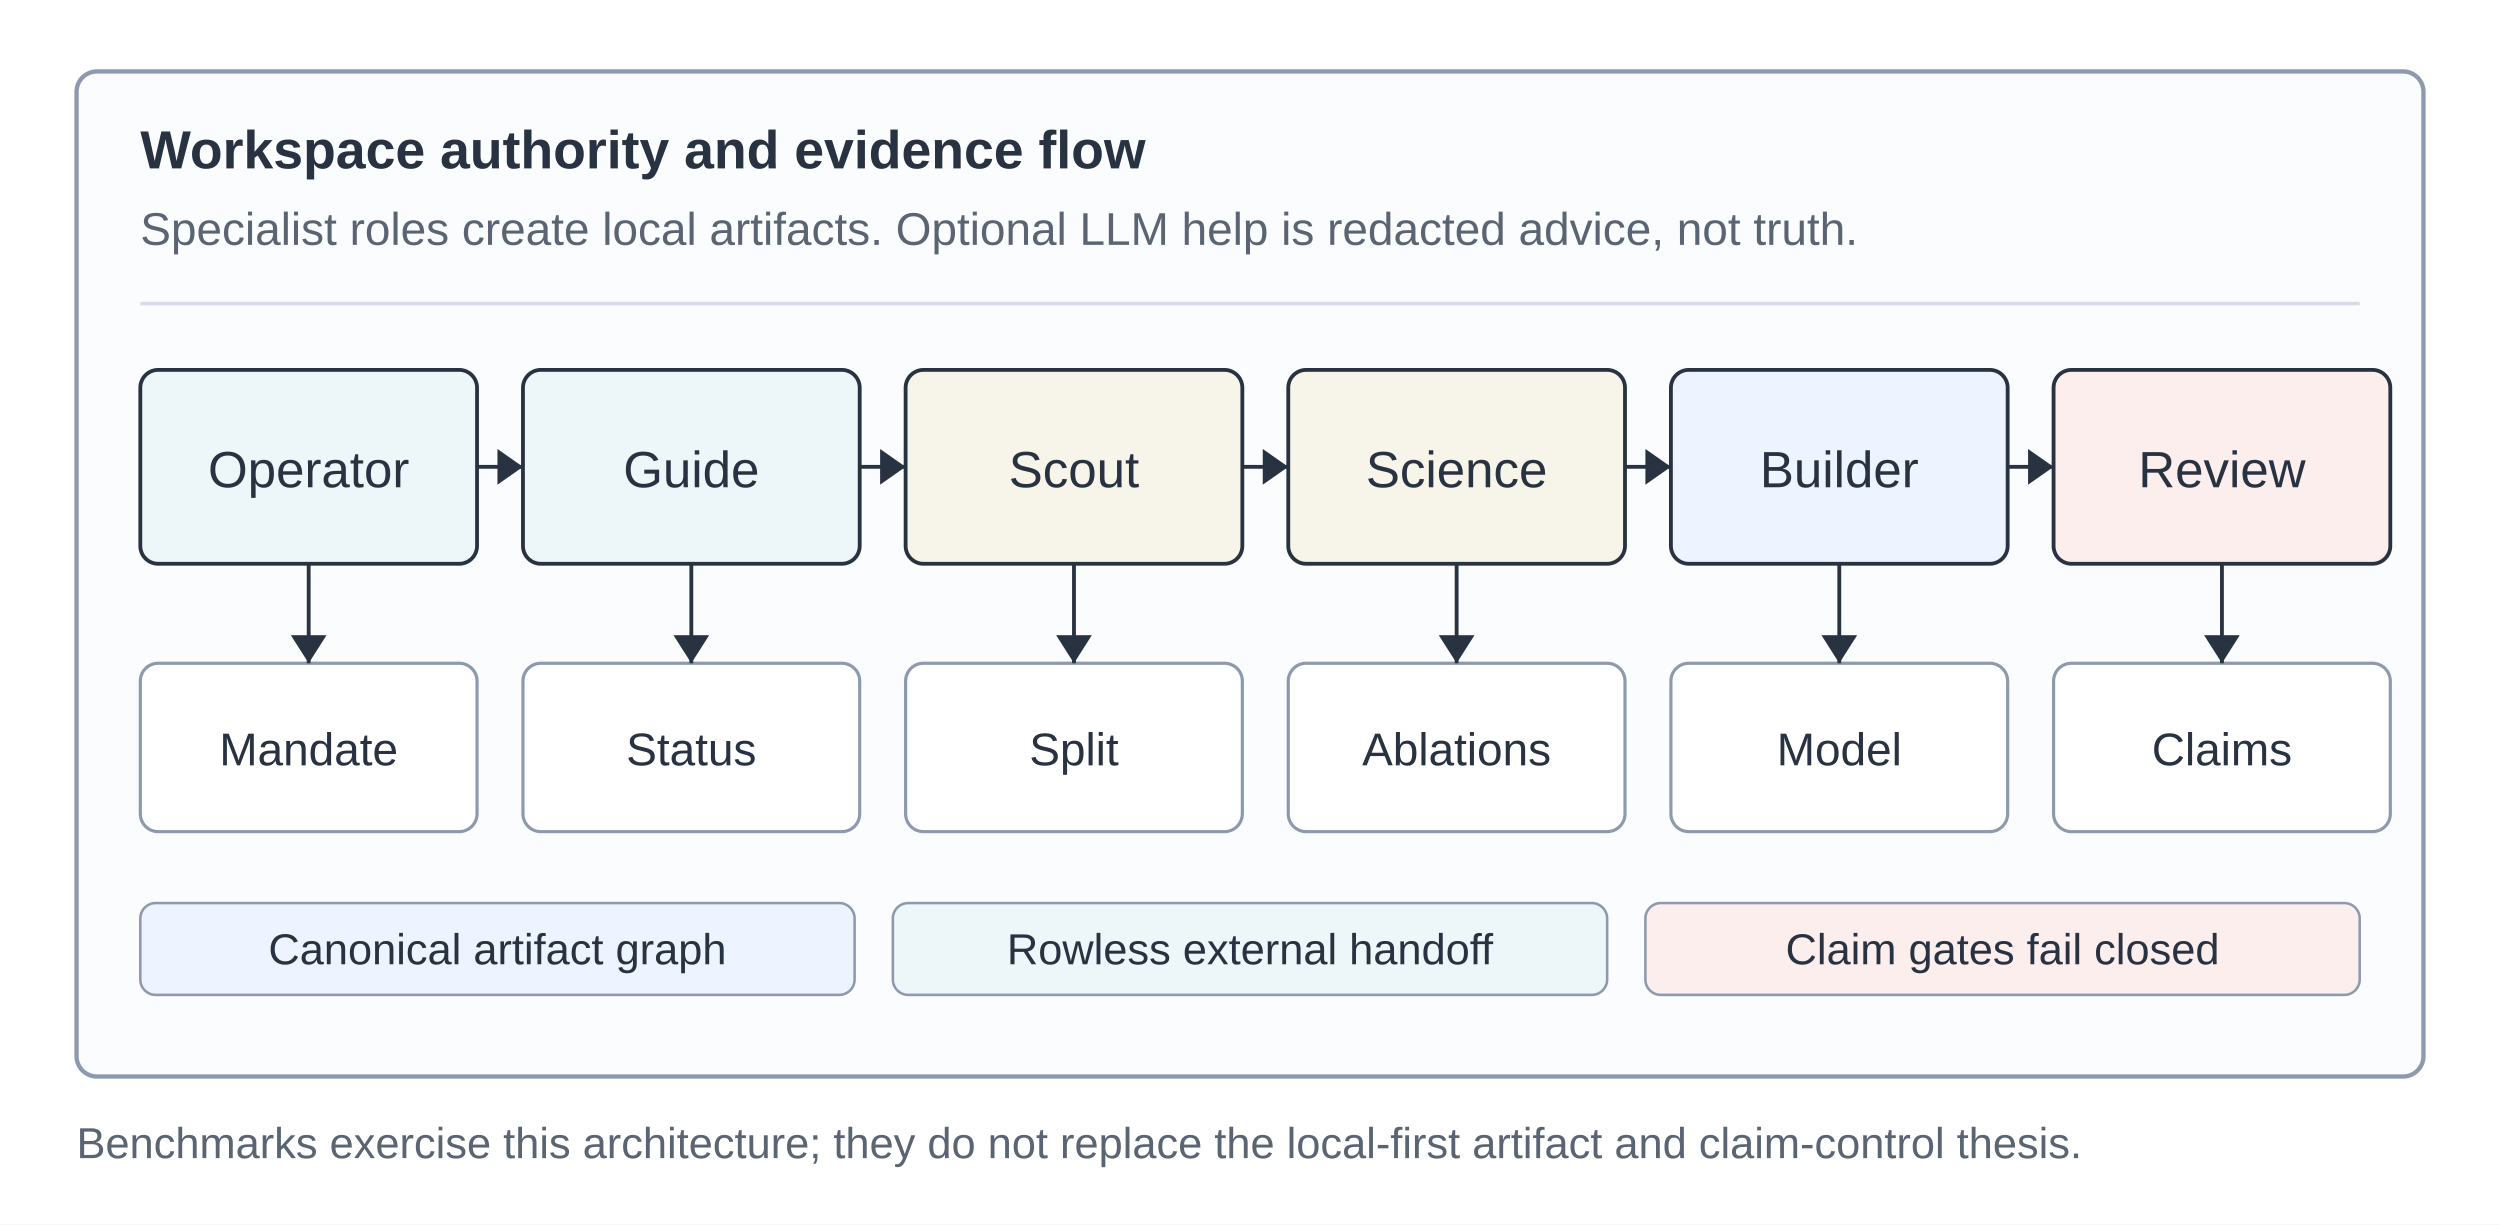
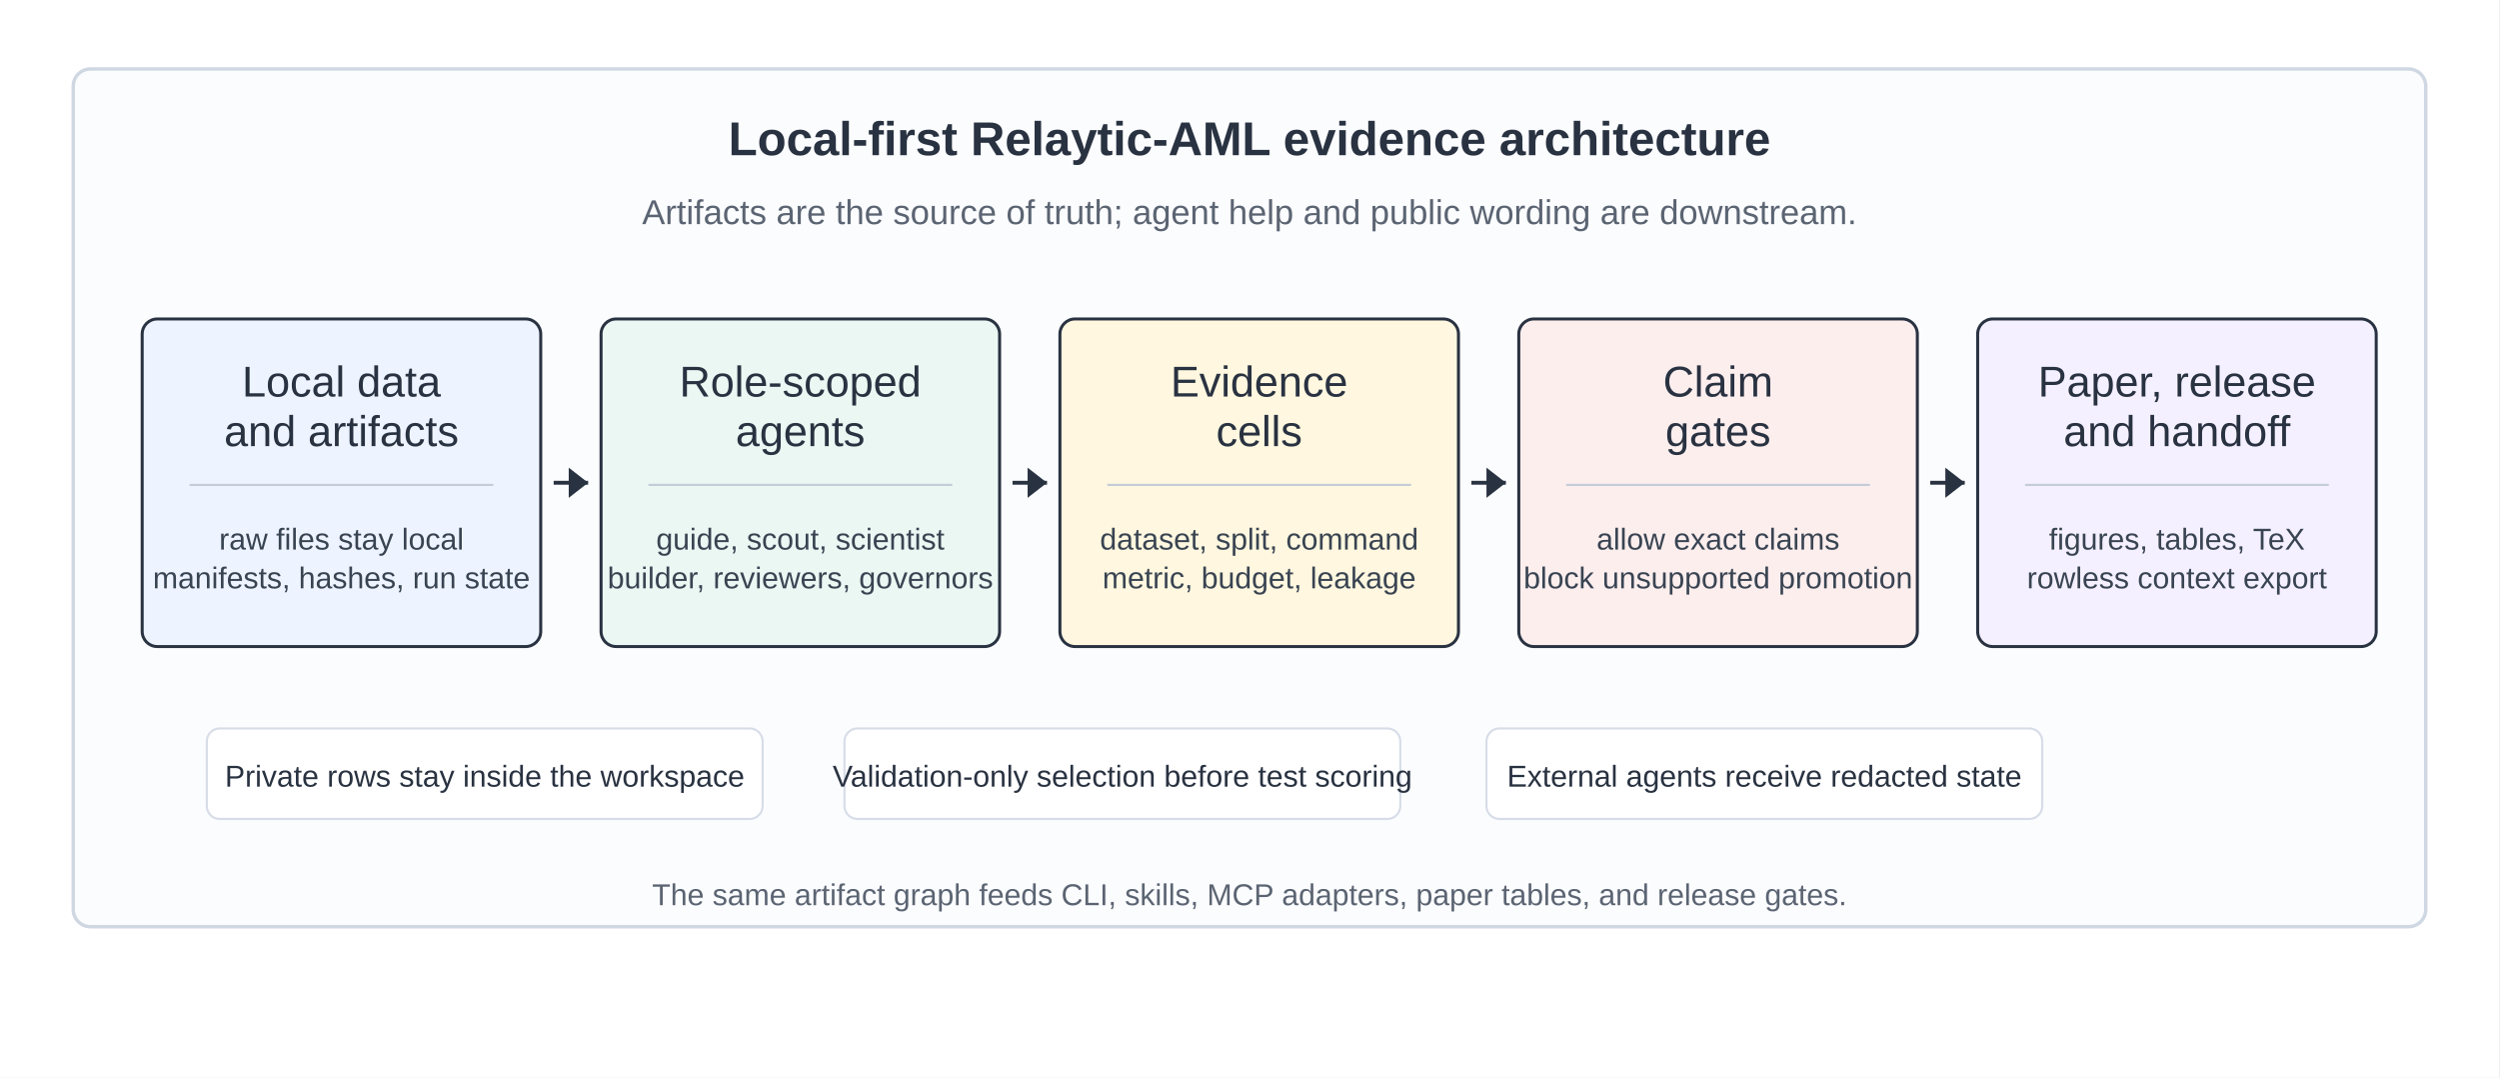
- <svg xmlns="http://www.w3.org/2000/svg" width="980" height="480" viewBox="0 0 980 480" role="img">
+ <svg xmlns="http://www.w3.org/2000/svg" width="1160" height="500" viewBox="0 0 1160 500" role="img">
  <style>text{font-family:Arial,Helvetica,sans-serif;letter-spacing:0}</style>
  <rect width="100%" height="100%" fill="#ffffff" />
-   <rect x="30" y="28" width="920" height="394" rx="8" fill="#fbfcfe" stroke="#8d99ae" stroke-width="1.7" />
-   <text x="55" y="66" font-size="21" font-weight="700" fill="#293241">Workspace authority and evidence flow</text>
-   <text x="55" y="96" font-size="18" fill="#5b6472">Specialist roles create local artifacts. Optional LLM help is redacted advice, not truth.</text>
-   <line x1="55" y1="119" x2="925" y2="119" stroke="#d7dde8" stroke-width="1.4" />
-   <rect x="55" y="145" width="132" height="76" rx="7" fill="#edf6f9" stroke="#293241" stroke-width="1.5" />
-   <text x="121.0" y="191.0" text-anchor="middle" font-size="20" fill="#293241">Operator</text>
-   <rect x="205" y="145" width="132" height="76" rx="7" fill="#edf6f9" stroke="#293241" stroke-width="1.5" />
-   <text x="271.0" y="191.0" text-anchor="middle" font-size="20" fill="#293241">Guide</text>
-   <rect x="355" y="145" width="132" height="76" rx="7" fill="#f7f4ea" stroke="#293241" stroke-width="1.5" />
-   <text x="421.0" y="191.0" text-anchor="middle" font-size="20" fill="#293241">Scout</text>
-   <rect x="505" y="145" width="132" height="76" rx="7" fill="#f7f4ea" stroke="#293241" stroke-width="1.5" />
-   <text x="571.0" y="191.0" text-anchor="middle" font-size="20" fill="#293241">Science</text>
-   <rect x="655" y="145" width="132" height="76" rx="7" fill="#eef4ff" stroke="#293241" stroke-width="1.5" />
-   <text x="721.0" y="191.0" text-anchor="middle" font-size="20" fill="#293241">Builder</text>
-   <rect x="805" y="145" width="132" height="76" rx="7" fill="#fdeeee" stroke="#293241" stroke-width="1.5" />
-   <text x="871.0" y="191.0" text-anchor="middle" font-size="20" fill="#293241">Review</text>
-   <rect x="55" y="260" width="132" height="66" rx="7" fill="#ffffff" stroke="#8d99ae" stroke-width="1.25" />
-   <text x="121.0" y="300.0" text-anchor="middle" font-size="18" fill="#293241">Mandate</text>
-   <rect x="205" y="260" width="132" height="66" rx="7" fill="#ffffff" stroke="#8d99ae" stroke-width="1.25" />
-   <text x="271.0" y="300.0" text-anchor="middle" font-size="18" fill="#293241">Status</text>
-   <rect x="355" y="260" width="132" height="66" rx="7" fill="#ffffff" stroke="#8d99ae" stroke-width="1.25" />
-   <text x="421.0" y="300.0" text-anchor="middle" font-size="18" fill="#293241">Split</text>
-   <rect x="505" y="260" width="132" height="66" rx="7" fill="#ffffff" stroke="#8d99ae" stroke-width="1.25" />
-   <text x="571.0" y="300.0" text-anchor="middle" font-size="18" fill="#293241">Ablations</text>
-   <rect x="655" y="260" width="132" height="66" rx="7" fill="#ffffff" stroke="#8d99ae" stroke-width="1.25" />
-   <text x="721.0" y="300.0" text-anchor="middle" font-size="18" fill="#293241">Model</text>
-   <rect x="805" y="260" width="132" height="66" rx="7" fill="#ffffff" stroke="#8d99ae" stroke-width="1.25" />
-   <text x="871.0" y="300.0" text-anchor="middle" font-size="18" fill="#293241">Claims</text>
-   <line x1="121" y1="221" x2="121" y2="260" stroke="#293241" stroke-width="1.5" />
-   <polygon points="121,260 114,249 128,249" fill="#293241" />
-   <line x1="271" y1="221" x2="271" y2="260" stroke="#293241" stroke-width="1.5" />
-   <polygon points="271,260 264,249 278,249" fill="#293241" />
-   <line x1="421" y1="221" x2="421" y2="260" stroke="#293241" stroke-width="1.5" />
-   <polygon points="421,260 414,249 428,249" fill="#293241" />
-   <line x1="571" y1="221" x2="571" y2="260" stroke="#293241" stroke-width="1.5" />
-   <polygon points="571,260 564,249 578,249" fill="#293241" />
-   <line x1="721" y1="221" x2="721" y2="260" stroke="#293241" stroke-width="1.5" />
-   <polygon points="721,260 714,249 728,249" fill="#293241" />
-   <line x1="871" y1="221" x2="871" y2="260" stroke="#293241" stroke-width="1.5" />
-   <polygon points="871,260 864,249 878,249" fill="#293241" />
-   <line x1="187" y1="183" x2="205" y2="183" stroke="#293241" stroke-width="1.5" />
-   <polygon points="205,183 195,176 195,190" fill="#293241" />
-   <line x1="337" y1="183" x2="355" y2="183" stroke="#293241" stroke-width="1.5" />
-   <polygon points="355,183 345,176 345,190" fill="#293241" />
-   <line x1="487" y1="183" x2="505" y2="183" stroke="#293241" stroke-width="1.5" />
-   <polygon points="505,183 495,176 495,190" fill="#293241" />
-   <line x1="637" y1="183" x2="655" y2="183" stroke="#293241" stroke-width="1.5" />
-   <polygon points="655,183 645,176 645,190" fill="#293241" />
-   <line x1="787" y1="183" x2="805" y2="183" stroke="#293241" stroke-width="1.5" />
-   <polygon points="805,183 795,176 795,190" fill="#293241" />
-   <rect x="55" y="354" width="280" height="36" rx="6" fill="#eef4ff" stroke="#8d99ae" stroke-width="1.0" />
-   <text x="195" y="378" text-anchor="middle" font-size="17" fill="#293241">Canonical artifact graph</text>
-   <rect x="350" y="354" width="280" height="36" rx="6" fill="#edf6f9" stroke="#8d99ae" stroke-width="1.0" />
-   <text x="490" y="378" text-anchor="middle" font-size="17" fill="#293241">Rowless external handoff</text>
-   <rect x="645" y="354" width="280" height="36" rx="6" fill="#fdeeee" stroke="#8d99ae" stroke-width="1.0" />
-   <text x="785" y="378" text-anchor="middle" font-size="17" fill="#293241">Claim gates fail closed</text>
-   <text x="30" y="454" font-size="17" fill="#5b6472">Benchmarks exercise this architecture; they do not replace the local-first artifact and claim-control thesis.</text>
+   <rect x="34" y="32" width="1092" height="398" rx="8" fill="#fbfcfe" stroke="#cfd7e3" stroke-width="1.6" />
+   <text x="580" y="72" text-anchor="middle" font-size="22" font-weight="700" fill="#293241">Local-first Relaytic-AML evidence architecture</text>
+   <text x="580" y="104" text-anchor="middle" font-size="16" fill="#5b6472">Artifacts are the source of truth; agent help and public wording are downstream.</text>
+   <rect x="66" y="148" width="185" height="152" rx="7" fill="#eef4ff" stroke="#293241" stroke-width="1.4" />
+   <text x="158.5" y="184.0" text-anchor="middle" font-size="20" fill="#293241">Local data</text>
+   <text x="158.5" y="207.0" text-anchor="middle" font-size="20" fill="#293241">and artifacts</text>
+   <line x1="88" y1="225" x2="229" y2="225" stroke="#c4ccd8" stroke-width="1" />
+   <text x="158.5" y="255.0" text-anchor="middle" font-size="14" fill="#394452">raw files stay local</text>
+   <text x="158.5" y="273.0" text-anchor="middle" font-size="14" fill="#394452">manifests, hashes, run state</text>
+   <line x1="257" y1="224" x2="273" y2="224" stroke="#293241" stroke-width="1.8" />
+   <polygon points="273,224 264,217 264,231" fill="#293241" />
+   <rect x="279" y="148" width="185" height="152" rx="7" fill="#eaf7f3" stroke="#293241" stroke-width="1.4" />
+   <text x="371.5" y="184.0" text-anchor="middle" font-size="20" fill="#293241">Role-scoped</text>
+   <text x="371.5" y="207.0" text-anchor="middle" font-size="20" fill="#293241">agents</text>
+   <line x1="301" y1="225" x2="442" y2="225" stroke="#c4ccd8" stroke-width="1" />
+   <text x="371.5" y="255.0" text-anchor="middle" font-size="14" fill="#394452">guide, scout, scientist</text>
+   <text x="371.5" y="273.0" text-anchor="middle" font-size="14" fill="#394452">builder, reviewers, governors</text>
+   <line x1="470" y1="224" x2="486" y2="224" stroke="#293241" stroke-width="1.8" />
+   <polygon points="486,224 477,217 477,231" fill="#293241" />
+   <rect x="492" y="148" width="185" height="152" rx="7" fill="#fff7df" stroke="#293241" stroke-width="1.4" />
+   <text x="584.5" y="184.0" text-anchor="middle" font-size="20" fill="#293241">Evidence</text>
+   <text x="584.5" y="207.0" text-anchor="middle" font-size="20" fill="#293241">cells</text>
+   <line x1="514" y1="225" x2="655" y2="225" stroke="#c4ccd8" stroke-width="1" />
+   <text x="584.5" y="255.0" text-anchor="middle" font-size="14" fill="#394452">dataset, split, command</text>
+   <text x="584.5" y="273.0" text-anchor="middle" font-size="14" fill="#394452">metric, budget, leakage</text>
+   <line x1="683" y1="224" x2="699" y2="224" stroke="#293241" stroke-width="1.8" />
+   <polygon points="699,224 690,217 690,231" fill="#293241" />
+   <rect x="705" y="148" width="185" height="152" rx="7" fill="#fdeeee" stroke="#293241" stroke-width="1.4" />
+   <text x="797.5" y="184.0" text-anchor="middle" font-size="20" fill="#293241">Claim</text>
+   <text x="797.5" y="207.0" text-anchor="middle" font-size="20" fill="#293241">gates</text>
+   <line x1="727" y1="225" x2="868" y2="225" stroke="#c4ccd8" stroke-width="1" />
+   <text x="797.5" y="255.0" text-anchor="middle" font-size="14" fill="#394452">allow exact claims</text>
+   <text x="797.5" y="273.0" text-anchor="middle" font-size="14" fill="#394452">block unsupported promotion</text>
+   <line x1="896" y1="224" x2="912" y2="224" stroke="#293241" stroke-width="1.8" />
+   <polygon points="912,224 903,217 903,231" fill="#293241" />
+   <rect x="918" y="148" width="185" height="152" rx="7" fill="#f4f0ff" stroke="#293241" stroke-width="1.4" />
+   <text x="1010.5" y="184.0" text-anchor="middle" font-size="20" fill="#293241">Paper, release</text>
+   <text x="1010.5" y="207.0" text-anchor="middle" font-size="20" fill="#293241">and handoff</text>
+   <line x1="940" y1="225" x2="1081" y2="225" stroke="#c4ccd8" stroke-width="1" />
+   <text x="1010.5" y="255.0" text-anchor="middle" font-size="14" fill="#394452">figures, tables, TeX</text>
+   <text x="1010.5" y="273.0" text-anchor="middle" font-size="14" fill="#394452">rowless context export</text>
+   <rect x="96" y="338" width="258" height="42" rx="6" fill="#ffffff" stroke="#d7dde8" stroke-width="1" />
+   <text x="225" y="365" text-anchor="middle" font-size="14" fill="#293241">Private rows stay inside the workspace</text>
+   <rect x="392" y="338" width="258" height="42" rx="6" fill="#ffffff" stroke="#d7dde8" stroke-width="1" />
+   <text x="521" y="365" text-anchor="middle" font-size="14" fill="#293241">Validation-only selection before test scoring</text>
+   <rect x="690" y="338" width="258" height="42" rx="6" fill="#ffffff" stroke="#d7dde8" stroke-width="1" />
+   <text x="819" y="365" text-anchor="middle" font-size="14" fill="#293241">External agents receive redacted state</text>
+   <text x="580" y="420" text-anchor="middle" font-size="14" fill="#5b6472">The same artifact graph feeds CLI, skills, MCP adapters, paper tables, and release gates.</text>
</svg>
